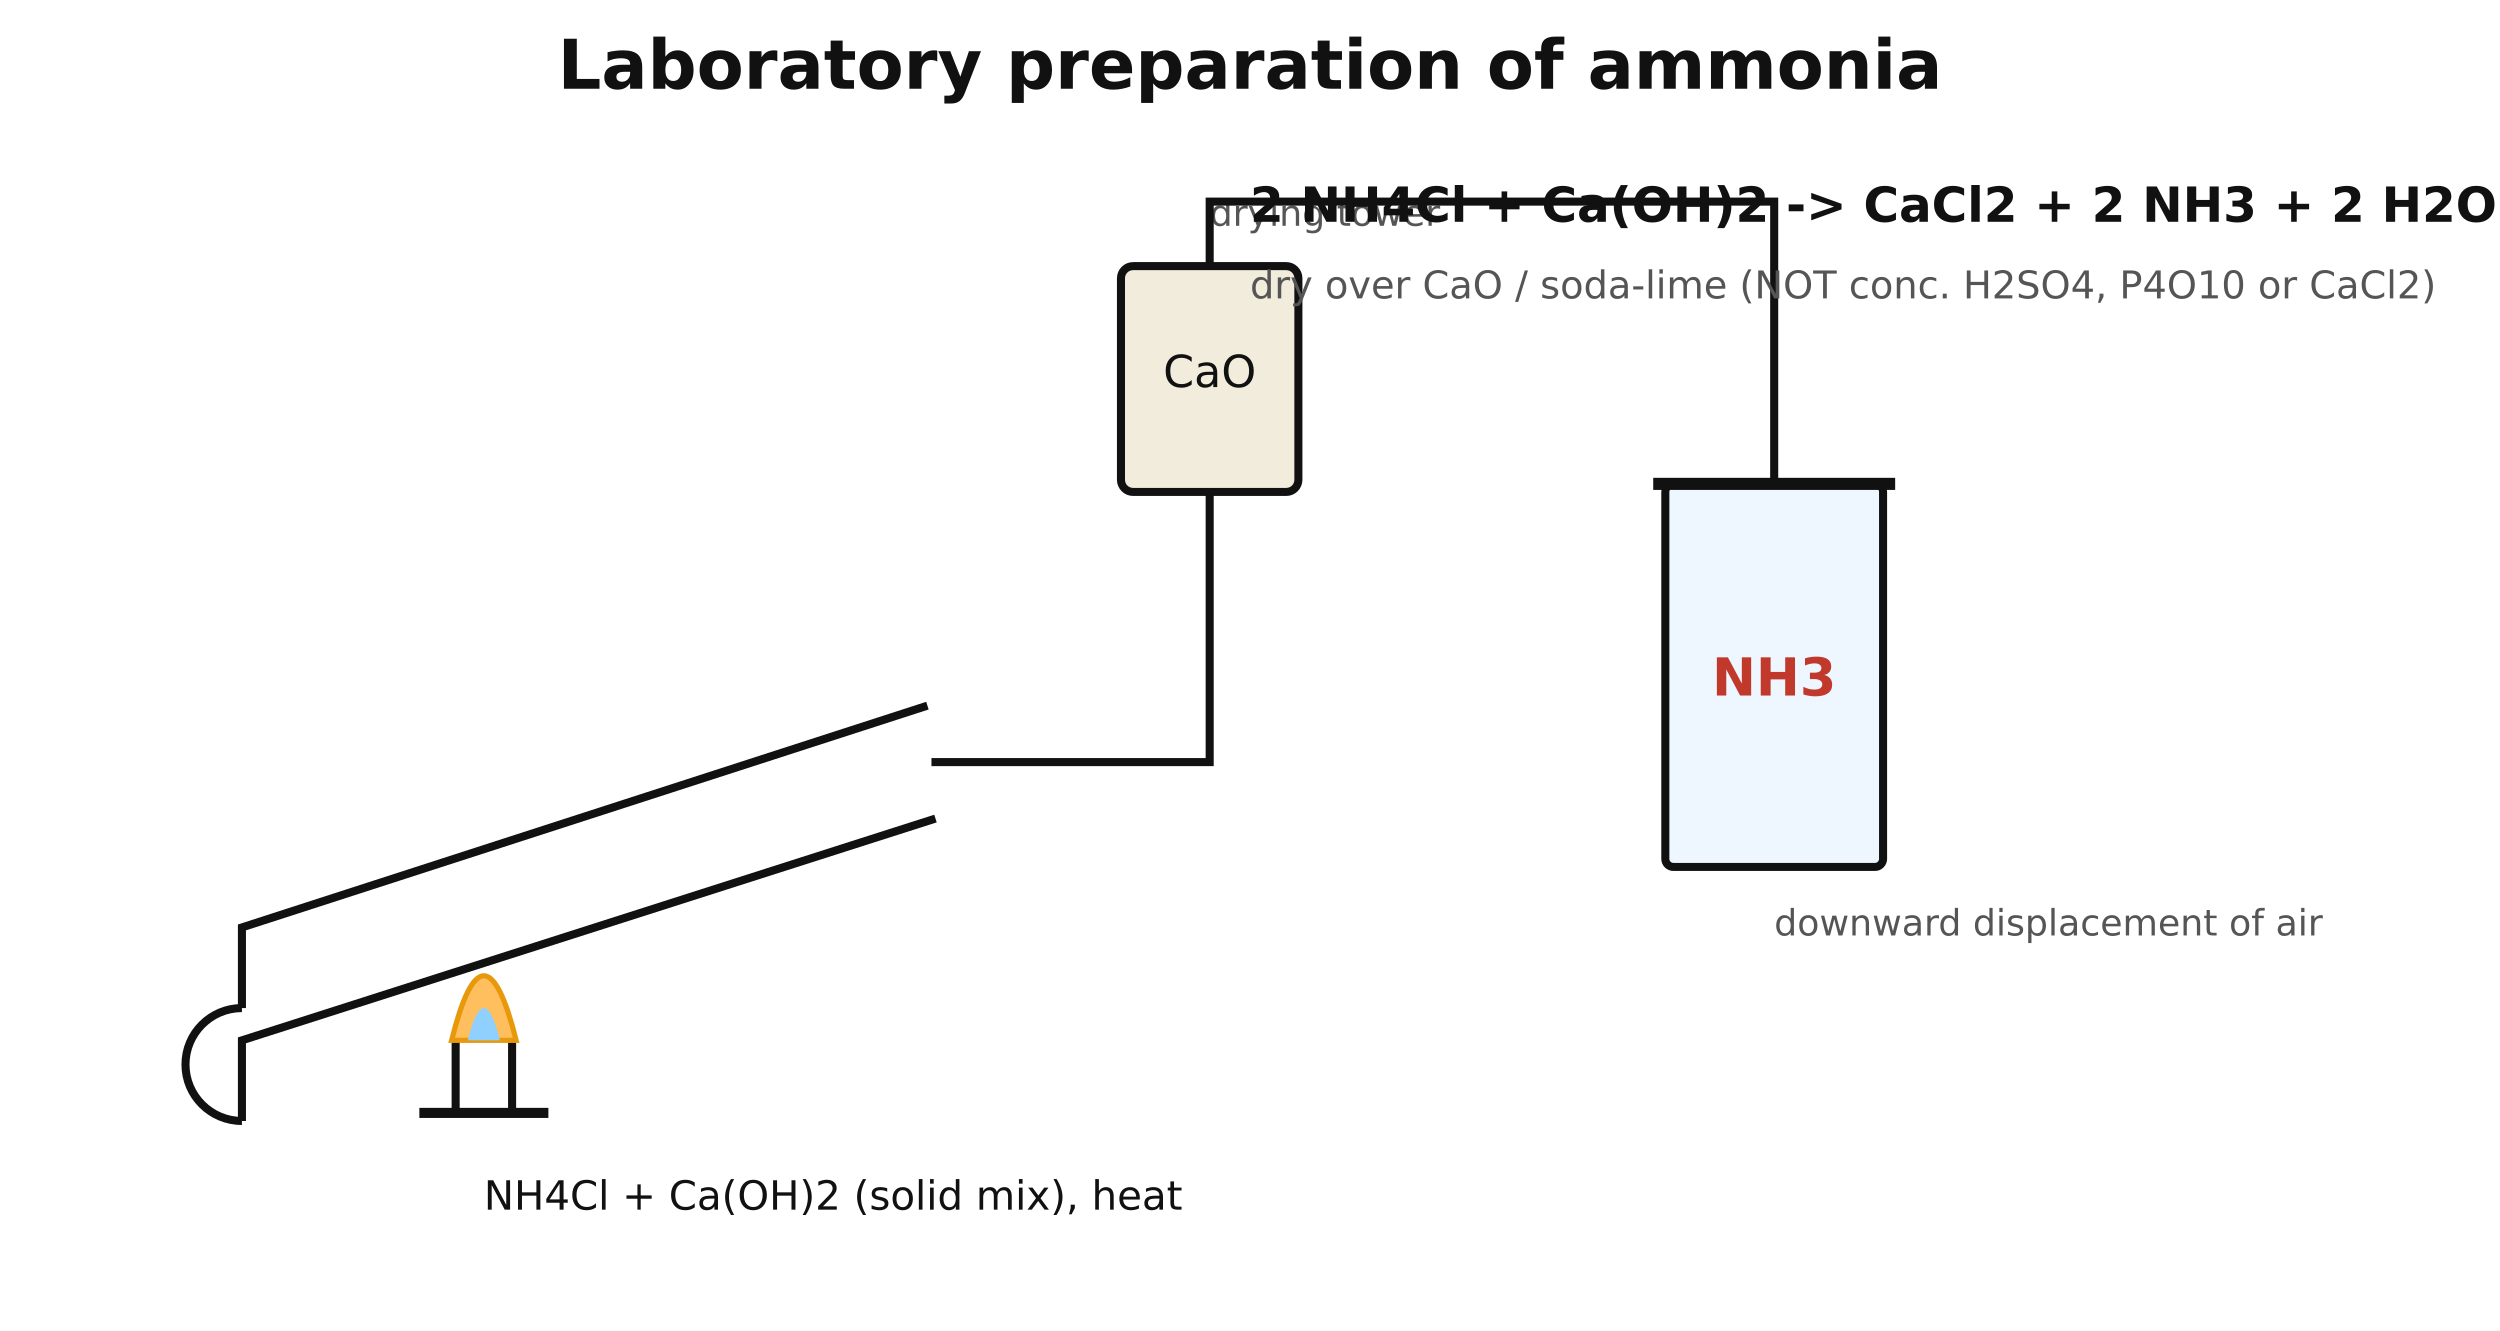
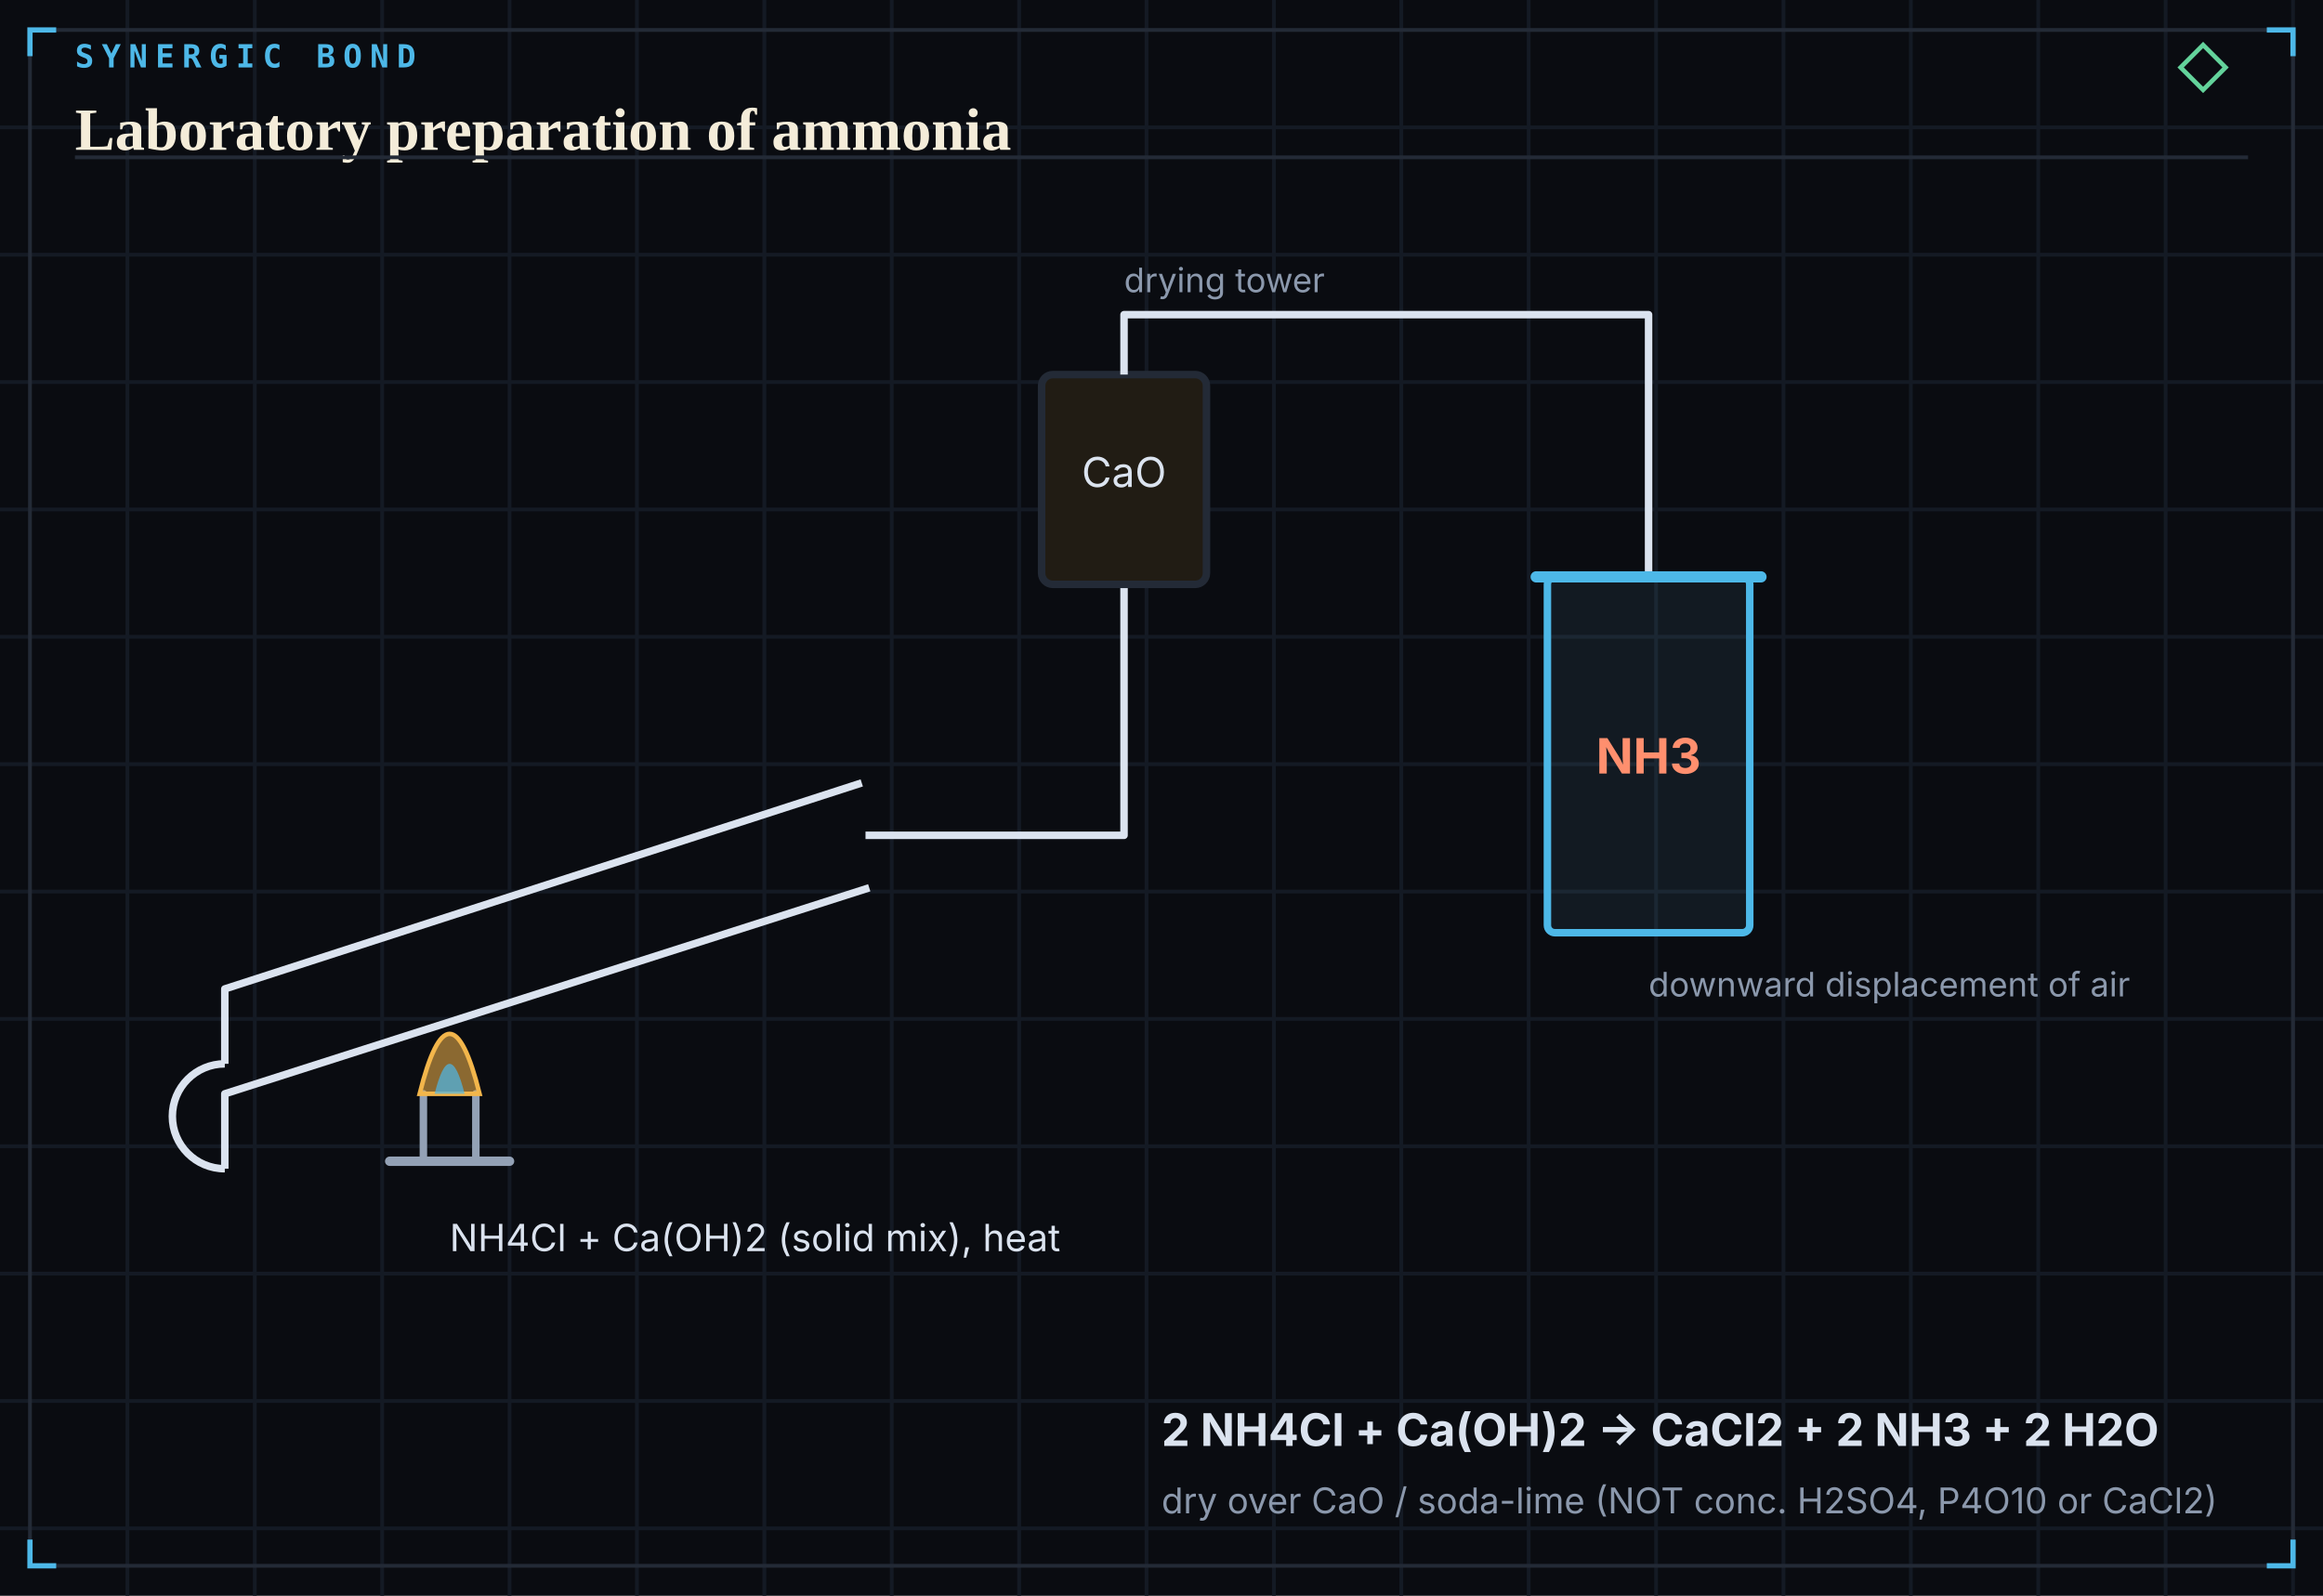
- <svg xmlns="http://www.w3.org/2000/svg" width="620" height="330" viewBox="0 0 620 330" font-family="DejaVu Sans, Arial, sans-serif">
-   <rect x="0" y="0" width="620" height="330" fill="white" />
-   <text x="310.0" y="22.0" font-family="DejaVu Sans, Arial, sans-serif" font-size="17" font-weight="bold" fill="#111" text-anchor="middle">Laboratory preparation of ammonia</text>
-   <path d="M 60.0 250.0 L 60.0 230.0 L 230.0 175.0" fill="none" stroke="#111" stroke-width="2" />
-   <path d="M 60.0 278.0 L 60.0 258.0 L 232.0 203.0" fill="none" stroke="#111" stroke-width="2" />
-   <path d="M 60 250 A 14 14 0 0 0 60 278" fill="none" stroke="#111" stroke-width="2" />
-   <line x1="104.0" y1="276.0" x2="136.0" y2="276.0" stroke="#111" stroke-width="2.5" />
-   <line x1="113.0" y1="258.0" x2="113.0" y2="276.0" stroke="#111" stroke-width="2" />
-   <line x1="127.0" y1="258.0" x2="127.0" y2="276.0" stroke="#111" stroke-width="2" />
-   <path d="M 112 258 Q 120 226 128 258 Z" fill="#ffbf5e" stroke="#e8990b" stroke-width="1.3" />
-   <path d="M 116 258 Q 120 242 124 258 Z" fill="#8fd0ff" stroke="none" stroke-width="2.0" />
-   <text x="120.0" y="300.0" font-family="DejaVu Sans, Arial, sans-serif" font-size="10" font-weight="normal" fill="#111" text-anchor="start">NH4Cl + Ca(OH)2 (solid mix),  heat</text>
-   <path d="M 231.0 189.0 L 300.0 189.0 L 300.0 120.0" fill="none" stroke="#111" stroke-width="2" />
-   <rect x="278" y="66" width="44" height="56" rx="3" fill="#f2ecdc" stroke="#111" stroke-width="2" />
-   <text x="300.0" y="96.0" font-family="DejaVu Sans, Arial, sans-serif" font-size="11" font-weight="normal" fill="#111" text-anchor="middle">CaO</text>
-   <text x="300.0" y="56.0" font-family="DejaVu Sans, Arial, sans-serif" font-size="9" font-weight="normal" fill="#555" text-anchor="start">drying tower</text>
-   <path d="M 300.0 66.0 L 300.0 50.0 L 440.0 50.0 L 440.0 120.0" fill="none" stroke="#111" stroke-width="2" />
-   <rect x="413.0" y="120" width="54" height="95" rx="2" fill="#eef6ff" stroke="#111" stroke-width="2" />
-   <line x1="410.0" y1="120.0" x2="470.0" y2="120.0" stroke="#111" stroke-width="3" />
-   <text x="440.0" y="172.5" font-family="DejaVu Sans, Arial, sans-serif" font-size="13" font-weight="bold" fill="#c0392b" text-anchor="middle">NH3</text>
-   <text x="440.0" y="232.0" font-family="DejaVu Sans, Arial, sans-serif" font-size="9" font-weight="normal" fill="#555" text-anchor="start">downward displacement of air</text>
-   <text x="310.0" y="55.0" font-family="DejaVu Sans, Arial, sans-serif" font-size="12" font-weight="bold" fill="#111" text-anchor="start">2 NH4Cl + Ca(OH)2  -&gt;  CaCl2 + 2 NH3 + 2 H2O</text>
-   <text x="310.0" y="74.0" font-family="DejaVu Sans, Arial, sans-serif" font-size="9.5" font-weight="normal" fill="#555" text-anchor="start">dry over CaO / soda-lime  (NOT conc. H2SO4, P4O10 or CaCl2)</text>
+ <svg xmlns="http://www.w3.org/2000/svg" width="620" height="426" viewBox="0 0 620 426" font-family="'Inter','Helvetica Neue',Arial,'DejaVu Sans',sans-serif">
+   <rect width="620" height="426" fill="#0a0c11" />
+   <g stroke="#141a24" stroke-width="1">
+     <line x1="34" y1="0" x2="34" y2="426" />
+     <line x1="68" y1="0" x2="68" y2="426" />
+     <line x1="102" y1="0" x2="102" y2="426" />
+     <line x1="136" y1="0" x2="136" y2="426" />
+     <line x1="170" y1="0" x2="170" y2="426" />
+     <line x1="204" y1="0" x2="204" y2="426" />
+     <line x1="238" y1="0" x2="238" y2="426" />
+     <line x1="272" y1="0" x2="272" y2="426" />
+     <line x1="306" y1="0" x2="306" y2="426" />
+     <line x1="340" y1="0" x2="340" y2="426" />
+     <line x1="374" y1="0" x2="374" y2="426" />
+     <line x1="408" y1="0" x2="408" y2="426" />
+     <line x1="442" y1="0" x2="442" y2="426" />
+     <line x1="476" y1="0" x2="476" y2="426" />
+     <line x1="510" y1="0" x2="510" y2="426" />
+     <line x1="544" y1="0" x2="544" y2="426" />
+     <line x1="578" y1="0" x2="578" y2="426" />
+     <line x1="612" y1="0" x2="612" y2="426" />
+     <line x1="0" y1="34" x2="620" y2="34" />
+     <line x1="0" y1="68" x2="620" y2="68" />
+     <line x1="0" y1="102" x2="620" y2="102" />
+     <line x1="0" y1="136" x2="620" y2="136" />
+     <line x1="0" y1="170" x2="620" y2="170" />
+     <line x1="0" y1="204" x2="620" y2="204" />
+     <line x1="0" y1="238" x2="620" y2="238" />
+     <line x1="0" y1="272" x2="620" y2="272" />
+     <line x1="0" y1="306" x2="620" y2="306" />
+     <line x1="0" y1="340" x2="620" y2="340" />
+     <line x1="0" y1="374" x2="620" y2="374" />
+     <line x1="0" y1="408" x2="620" y2="408" />
+   </g>
+   <rect x="8" y="8" width="604" height="410" fill="none" stroke="#232a36" stroke-width="1" />
+   <path d="M 8 15 L 8 8 L 15 8" stroke="#4db8e8" stroke-width="1.4" fill="none" />
+   <path d="M 612 15 L 612 8 L 605 8" stroke="#4db8e8" stroke-width="1.4" fill="none" />
+   <path d="M 8 411 L 8 418 L 15 418" stroke="#4db8e8" stroke-width="1.4" fill="none" />
+   <path d="M 612 411 L 612 418 L 605 418" stroke="#4db8e8" stroke-width="1.4" fill="none" />
+   <text x="20" y="18" font-size="8.5" font-weight="bold" fill="#4db8e8" text-anchor="start" font-family="'SF Mono','DejaVu Sans Mono',ui-monospace,Menlo,monospace" letter-spacing="0.24em">SYNERGIC BOND</text>
+   <path d="M 588 12 l 6 6 l -6 6 l -6 -6 z" fill="none" stroke="#63d39b" stroke-width="1.2" />
+   <text x="20" y="40" font-size="16" font-weight="bold" fill="#f4ecd9" text-anchor="start" font-family="'Georgia','Times New Roman',serif">Laboratory preparation of ammonia</text>
+   <line x1="20" y1="42" x2="600" y2="42" stroke="#232a36" stroke-width="1" />
+   <g transform="translate(0,34)">
+     <path d="M 60.0 250.0 L 60.0 230.0 L 230.0 175.0" fill="none" stroke="#dbe3ef" stroke-width="2" stroke-linejoin="round" />
+     <path d="M 60.0 278.0 L 60.0 258.0 L 232.0 203.0" fill="none" stroke="#dbe3ef" stroke-width="2" stroke-linejoin="round" />
+     <path d="M 60 250 A 14 14 0 0 0 60 278" fill="none" stroke="#dbe3ef" stroke-width="2" stroke-linejoin="round" />
+     <line x1="104.0" y1="276.0" x2="136.0" y2="276.0" stroke="#93a1b5" stroke-width="2.5" stroke-linecap="round" />
+     <line x1="113.0" y1="258.0" x2="113.0" y2="276.0" stroke="#93a1b5" stroke-width="2" stroke-linecap="round" />
+     <line x1="127.0" y1="258.0" x2="127.0" y2="276.0" stroke="#93a1b5" stroke-width="2" stroke-linecap="round" />
+     <path d="M 112 258 Q 120 226 128 258 Z" fill="#f3b64b" fill-opacity="0.55" stroke="#f3b64b" stroke-width="1.2" />
+     <path d="M 116 258 Q 120 242 124 258 Z" fill="#4db8e8" fill-opacity="0.7" stroke="none" />
+     <text x="120.0" y="300.0" font-size="10" font-weight="normal" fill="#dbe3ef" text-anchor="start">NH4Cl + Ca(OH)2 (solid mix),  heat</text>
+     <path d="M 231.0 189.0 L 300.0 189.0 L 300.0 120.0" fill="none" stroke="#dbe3ef" stroke-width="2" stroke-linejoin="round" />
+     <rect x="278" y="66" width="44" height="56" rx="3" fill="#211c14" stroke="#232a36" stroke-width="2" />
+     <text x="300.0" y="96.0" font-size="11" font-weight="normal" fill="#dbe3ef" text-anchor="middle">CaO</text>
+     <text x="300.0" y="44.0" font-size="9" font-weight="normal" fill="#8b98ac" text-anchor="start">drying tower</text>
+     <path d="M 300.0 66.0 L 300.0 50.0 L 440.0 50.0 L 440.0 120.0" fill="none" stroke="#dbe3ef" stroke-width="2" stroke-linejoin="round" />
+     <rect x="413.0" y="120" width="54" height="95" rx="2" fill="rgba(120,190,235,0.08)" stroke="#4db8e8" stroke-width="2" />
+     <line x1="410.0" y1="120.0" x2="470.0" y2="120.0" stroke="#4db8e8" stroke-width="3" stroke-linecap="round" />
+     <text x="440.0" y="172.5" font-size="13" font-weight="bold" fill="#ff8f6e" text-anchor="middle">NH3</text>
+     <text x="440.0" y="232.0" font-size="9" font-weight="normal" fill="#8b98ac" text-anchor="start">downward displacement of air</text>
+     <text x="310.0" y="352.0" font-size="12" font-weight="bold" fill="#dbe3ef" text-anchor="start">2 NH4Cl + Ca(OH)2  -&gt;  CaCl2 + 2 NH3 + 2 H2O</text>
+     <text x="310.0" y="370.0" font-size="9.5" font-weight="normal" fill="#8b98ac" text-anchor="start">dry over CaO / soda-lime  (NOT conc. H2SO4, P4O10 or CaCl2)</text>
+   </g>
</svg>
